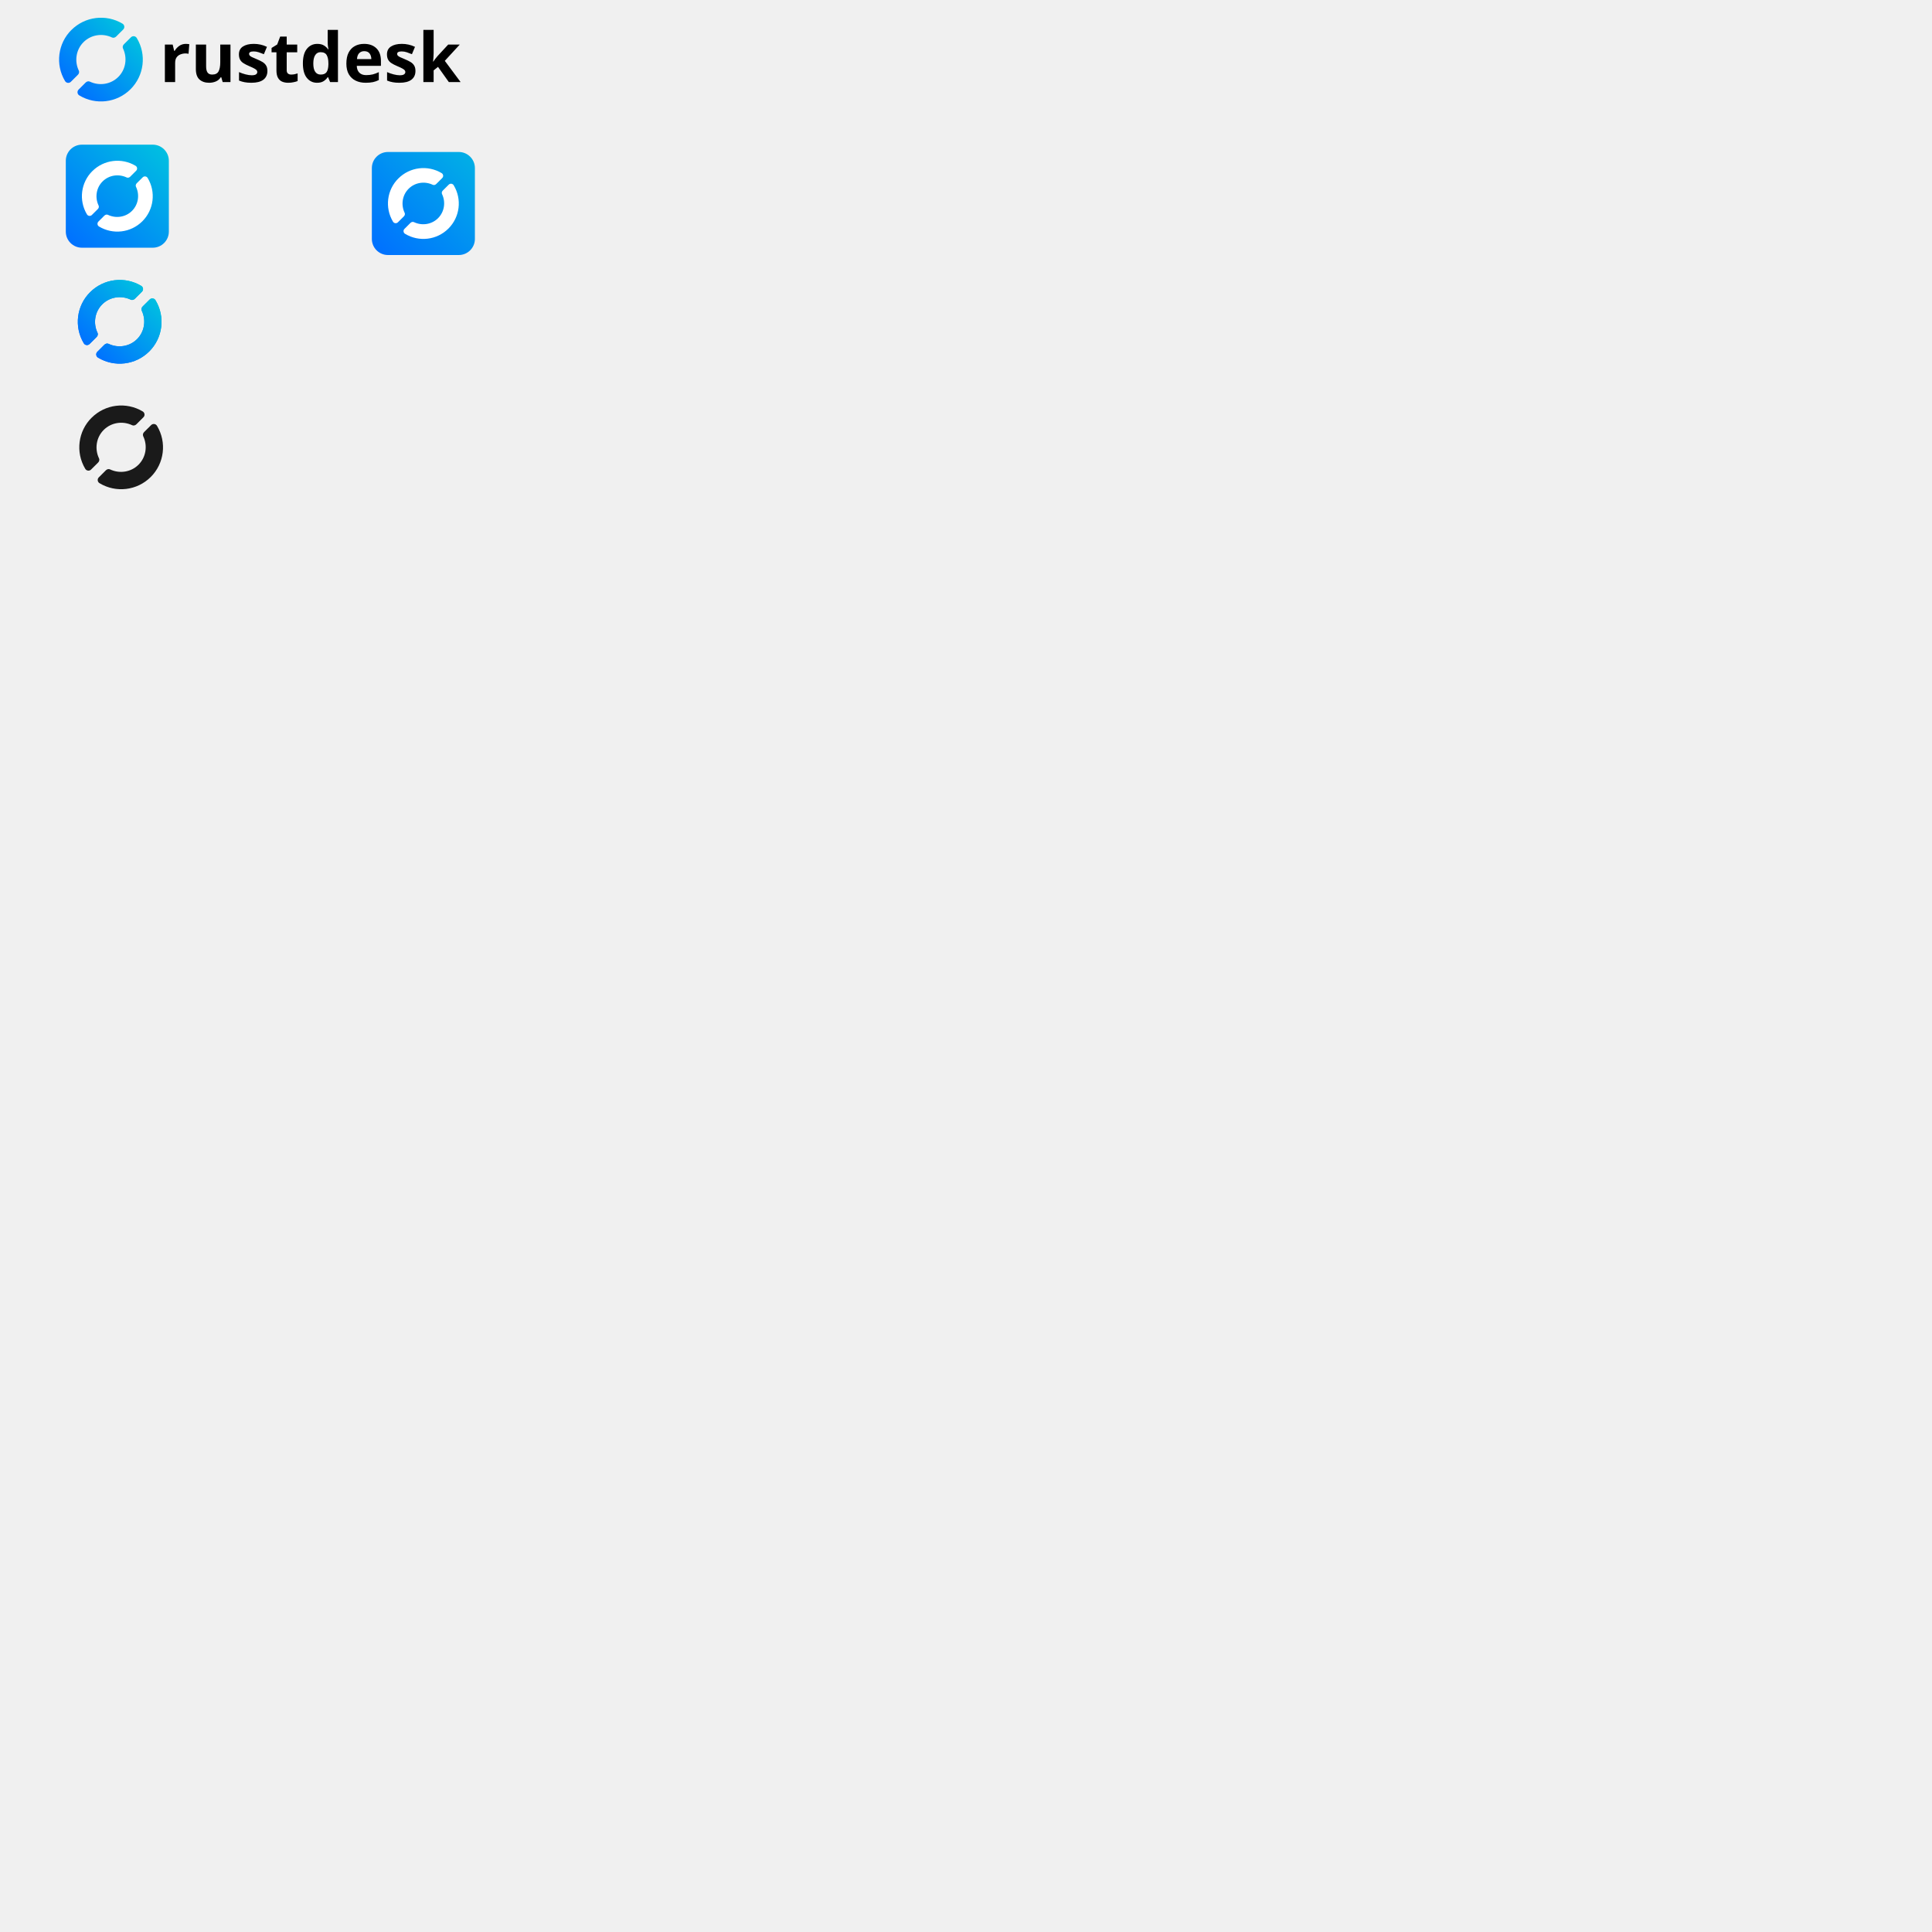
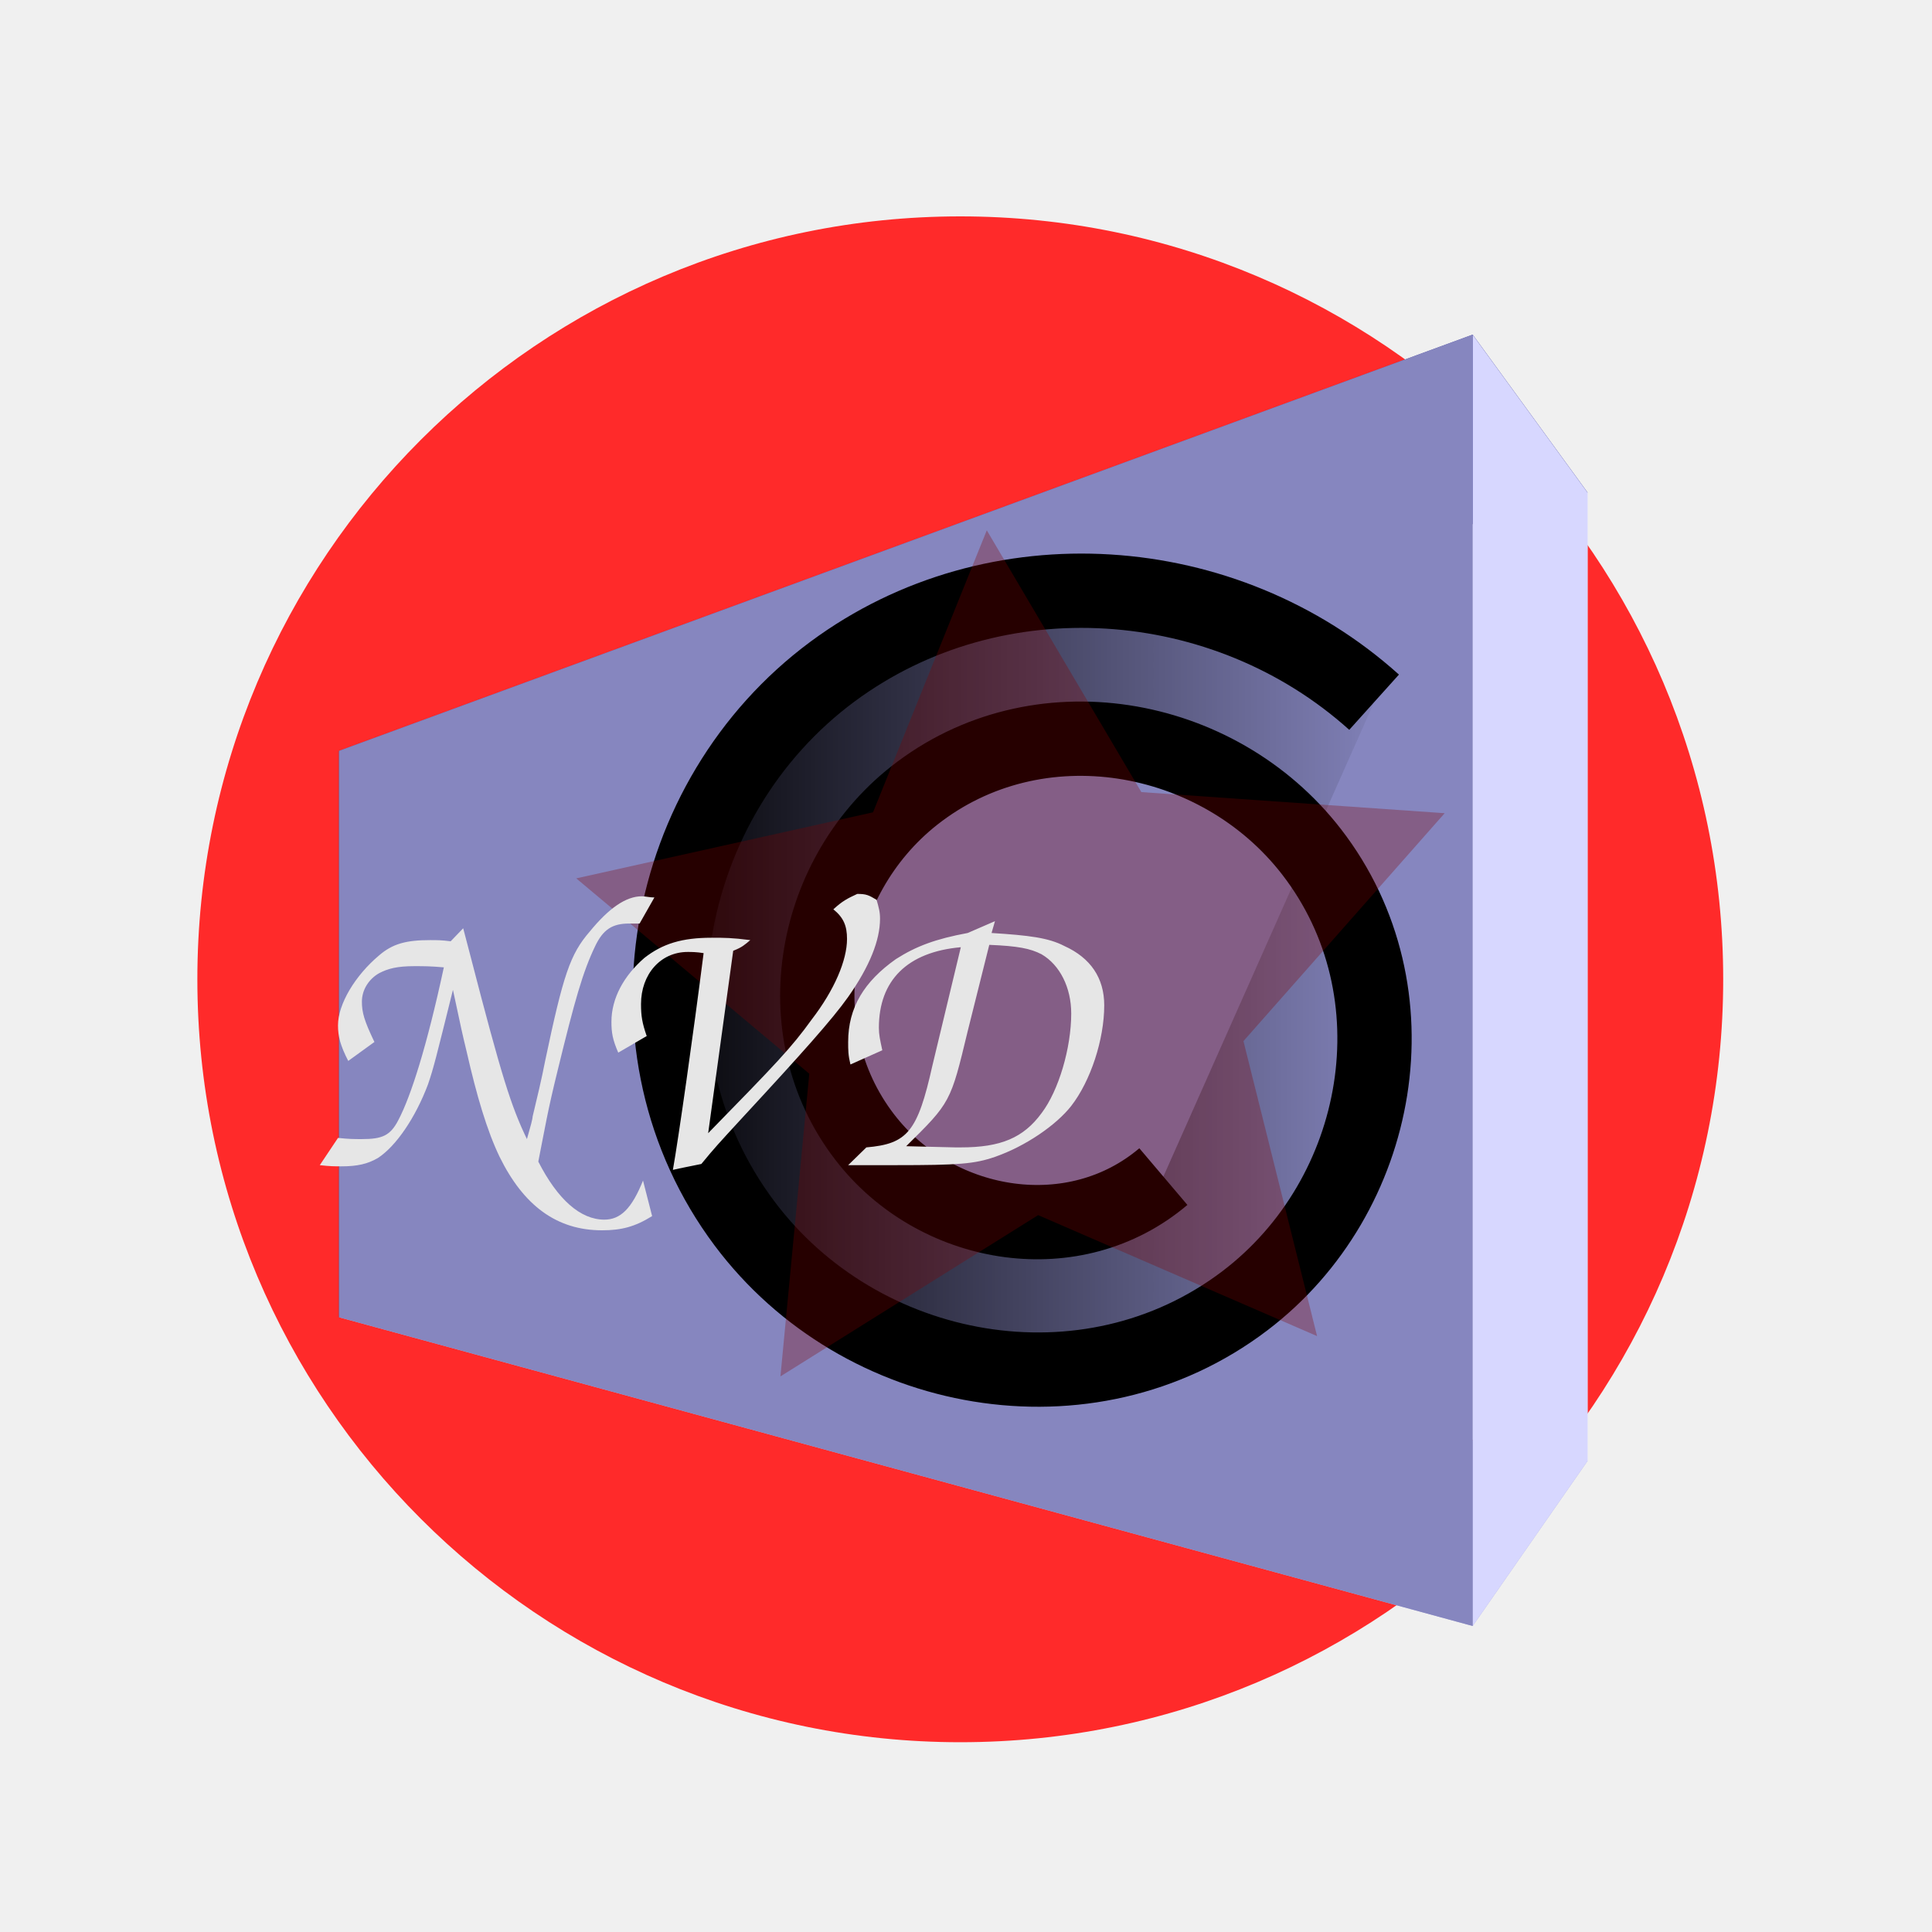
- <svg xmlns="http://www.w3.org/2000/svg" xmlns:xlink="http://www.w3.org/1999/xlink" style="isolation:isolate" viewBox="66.993 897.484 600 600" version="1.1" id="svg11" xml:space="preserve" width="600" height="600">
-   <defs id="defs15">
-     <linearGradient id="linearGradient9947" x1="0.148" x2="0.845" y1="0.851" y2="0.154" gradientTransform="matrix(26.301,0,0,26.331,90.67354,911.7572)" gradientUnits="userSpaceOnUse">
-       <stop offset="0" stop-color="#004ba6" id="stop9943" style="stop-color:#0071ff;stop-opacity:1;" />
-       <stop offset="1" stop-color="#00bfe1" id="stop9945" style="stop-color:#01aee6;stop-opacity:1;" />
+ <svg xmlns="http://www.w3.org/2000/svg" xmlns:xlink="http://www.w3.org/1999/xlink" xml:space="preserve" viewBox="66.993 897.484 26 26" version="1.1" id="svg2">
+   <linearGradient id="a" x1=".148" x2=".845" y1=".851" y2=".154" gradientTransform="matrix(26.301 0 0 26.331 90.674 911.757)" gradientUnits="userSpaceOnUse">
+     <stop offset="0" stop-color="#0071ff" id="stop1" />
+     <stop offset="1" stop-color="#00bfe1" id="stop2" />
+   </linearGradient>
+   <defs id="defs2">
+     <linearGradient id="swatch22">
+       <stop style="stop-color:#ffffff;stop-opacity:1;" offset="0" id="stop22" />
    </linearGradient>
-     <linearGradient id="linearGradient9775" x1="0.045" x2="0.955" y1="0.955" y2="0.045" gradientTransform="matrix(32,0,0,32,231.03,929.9804)" gradientUnits="userSpaceOnUse">
-       <stop offset="0" stop-color="#004ba6" id="stop9771" style="stop-color:#0071ff;stop-opacity:1;" />
-       <stop offset="1" stop-color="#00bfe1" id="stop9773" style="stop-color:#01aee6;stop-opacity:1;" />
+     <linearGradient id="linearGradient11">
+       <stop style="stop-color:#000000;stop-opacity:1;" offset="0" id="stop11" />
+       <stop style="stop-color:#000000;stop-opacity:0;" offset="1" id="stop12" />
    </linearGradient>
-     <linearGradient id="linearGradient5424" x1="0.148" x2="0.845" y1="0.851" y2="0.154" gradientTransform="matrix(26.301,0,0,26.331,90.67354,911.7572)" gradientUnits="userSpaceOnUse">
-       <stop offset="0" stop-color="#004ba6" id="stop5420" style="stop-color:#0071ff;stop-opacity:1;" />
-       <stop offset="1" stop-color="#00bfe1" id="stop5422" style="stop-color:#01aee6;stop-opacity:1;" />
-     </linearGradient>
-     <linearGradient id="linearGradient1258" x1="0.045" x2="0.955" y1="0.955" y2="0.045" gradientTransform="matrix(32,0,0,32,231.03,929.9804)" gradientUnits="userSpaceOnUse">
-       <stop offset="0" stop-color="#004ba6" id="stop1254" style="stop-color:#0071ff;stop-opacity:1;" />
-       <stop offset="1" stop-color="#00bfe1" id="stop1256" style="stop-color:#01aee6;stop-opacity:1;" />
-     </linearGradient>
-     <linearGradient id="linearGradient1228" x1="0.045" x2="0.955" y1="0.955" y2="0.045" gradientTransform="matrix(32,0,0,32,231.03,929.9804)" gradientUnits="userSpaceOnUse">
-       <stop offset="0" stop-color="#004ba6" id="stop1224" style="stop-color:#0071ff;stop-opacity:1;" />
-       <stop offset="100%" stop-color="#00bfe1" id="stop1226" />
-     </linearGradient>
-     <rect x="34.073" y="7.526" width="62.535" height="16.147" id="rect9005" />
-     <linearGradient id="a-3" x1="0.045" x2="0.955" y1="0.955" y2="0.045" gradientTransform="matrix(32,0,0,32,231.03,929.9804)" gradientUnits="userSpaceOnUse">
-       <stop offset="0%" stop-color="#004ba6" id="stop294" />
-       <stop offset="100%" stop-color="#00bfe1" id="stop296" />
-     </linearGradient>
-     <linearGradient xlink:href="#linearGradient1228" id="linearGradient426" gradientUnits="userSpaceOnUse" gradientTransform="matrix(32,0,0,32,45.09661,851.7449)" x1="0.045" y1="0.955" x2="0.955" y2="0.045" />
-     <linearGradient xlink:href="#a" id="linearGradient5414" gradientUnits="userSpaceOnUse" gradientTransform="matrix(26.00048,0,0,25.99935,91.16012,984.4207)" x1="0.148" y1="0.851" x2="0.845" y2="0.154" />
-     <linearGradient xlink:href="#a" id="linearGradient9753" gradientUnits="userSpaceOnUse" gradientTransform="matrix(26.00048,0,0,25.99935,66.99302,897.4845)" x1="0.148" y1="0.851" x2="0.845" y2="0.154" />
-     <linearGradient xlink:href="#linearGradient9775" id="linearGradient9769" gradientUnits="userSpaceOnUse" gradientTransform="matrix(32,0,0,32,45.09661,851.7449)" x1="0.045" y1="0.955" x2="0.955" y2="0.045" />
-     <linearGradient xlink:href="#a" id="linearGradient9831" gradientUnits="userSpaceOnUse" gradientTransform="matrix(22.0004,0,0,21.99946,71.99301,902.4844)" x1="0.148" y1="0.851" x2="0.845" y2="0.154" />
-     <linearGradient xlink:href="#a" id="linearGradient342" gradientUnits="userSpaceOnUse" gradientTransform="matrix(26.00048,0,0,25.99936,17.98453,891.7487)" x1="0.148" y1="0.851" x2="0.845" y2="0.154" />
-     <linearGradient xlink:href="#a" id="linearGradient765" gradientUnits="userSpaceOnUse" gradientTransform="matrix(26.00048,0,0,25.99936,17.98453,891.7487)" x1="0.148" y1="0.851" x2="0.845" y2="0.154" />
+     <linearGradient xlink:href="#a" id="b" x1=".148" x2=".845" y1=".851" y2=".154" gradientTransform="matrix(26.00048,0,0,25.99935,67.60597,899.0685)" gradientUnits="userSpaceOnUse" />
+     <linearGradient xlink:href="#linearGradient11" id="linearGradient12" x1="8.511" y1="13.19" x2="18.998" y2="13.19" gradientUnits="userSpaceOnUse" />
+     <meshgradient id="meshgradient29" gradientUnits="userSpaceOnUse" x="71.373" y="908.444">
+       <meshrow id="meshrow29">
+         <meshpatch id="meshpatch29">
+           <stop path="c 5.22,0  10.439,0  15.659,0" style="stop-color:#000000;stop-opacity:1" id="stop30" />
+           <stop path="c 0,1.62  0,3.24  0,4.859" style="stop-color:#ffffff;stop-opacity:1" id="stop31" />
+           <stop path="c -5.22,0  -10.439,0  -15.659,0" style="stop-color:#000000;stop-opacity:1" id="stop32" />
+           <stop path="c 0,-1.62  0,-3.24  0,-4.859" style="stop-color:#ffffff;stop-opacity:1" id="stop33" />
+         </meshpatch>
+       </meshrow>
+     </meshgradient>
  </defs>
-   <linearGradient id="a" x1="0.148" x2="0.845" y1="0.851" y2="0.154" gradientTransform="matrix(26.301,0,0,26.331,90.67354,911.7572)" gradientUnits="userSpaceOnUse">
-     <stop offset="0" stop-color="#004ba6" id="stop4" style="stop-color:#0071ff;stop-opacity:1;" />
-     <stop offset="1" stop-color="#00bfe1" id="stop6" style="stop-color:#00bfe1;stop-opacity:1;" />
-   </linearGradient>
-   <text xml:space="preserve" transform="translate(66.993,897.484)" id="text9003" style="white-space:pre;shape-inside:url(#rect9005);display:inline;fill:#0071ff" />
-   <path fill="url(#a)" d="m 113.485,990.488 -2.135,2.122 c -0.376,0.337 -0.557,0.879 -0.347,1.337 1.423,2.976 0.883,6.524 -1.451,8.856 -2.335,2.331 -5.887,2.871 -8.867,1.449 -0.439,-0.197 -0.954,-0.03 -1.292,0.313 l -2.17,2.166 c -0.255,0.25 -0.381,0.602 -0.34,0.956 0.041,0.354 0.243,0.669 0.548,0.854 5.113,3.095 11.679,2.306 15.911,-1.912 4.232,-4.216 5.039,-10.773 1.955,-15.887 -0.177,-0.311 -0.489,-0.522 -0.844,-0.572 -0.355,-0.05 -0.713,0.068 -0.968,0.318 z m -18.467,-2.306 c -4.253,4.2 -5.086,10.758 -2.02,15.885 0.177,0.312 0.488,0.523 0.843,0.573 0.355,0.05 0.713,-0.068 0.969,-0.319 l 2.123,-2.109 c 0.385,-0.337 0.572,-0.885 0.359,-1.349 -1.423,-2.976 -0.884,-6.524 1.451,-8.856 2.334,-2.331 5.887,-2.871 8.866,-1.45 0.434,0.195 0.942,0.033 1.281,-0.3 l 2.182,-2.179 c 0.255,-0.249 0.381,-0.601 0.34,-0.956 -0.042,-0.353 -0.243,-0.668 -0.548,-0.854 -5.122,-3.068 -11.678,-2.255 -15.893,1.972 z" id="path5412" style="fill:url(#linearGradient5414);stroke-width:0.988" />
-   <g id="g9521">
-     <g id="g3226" transform="translate(42.33301,90.66725)">
-       <path fill="url(#a)" d="M 72.097,883.745 H 50.097 c -2.76,0 -5,-2.24 -5,-5 v -22 c 0,-2.759 2.24,-5 5,-5 h 22 c 2.759,0 5,2.241 5,5 v 22 c 0,2.76 -2.241,5 -5,5 z" id="path422" style="isolation:isolate;fill:url(#linearGradient426)" />
-     </g>
-     <path fill="url(#a)" d="m 111.32,952.547 -1.807,1.795 c -0.318,0.285 -0.472,0.744 -0.293,1.131 1.204,2.518 0.747,5.52 -1.228,7.494 -1.976,1.973 -4.981,2.429 -7.502,1.226 -0.371,-0.166 -0.807,-0.025 -1.093,0.265 l -1.836,1.833 c -0.216,0.211 -0.322,0.51 -0.288,0.809 0.034,0.3 0.206,0.567 0.463,0.723 4.326,2.618 9.882,1.951 13.463,-1.618 3.581,-3.568 4.264,-9.115 1.655,-13.443 -0.15,-0.263 -0.414,-0.442 -0.714,-0.484 -0.3,-0.042 -0.603,0.058 -0.819,0.269 z m -15.626,-1.951 c -3.599,3.554 -4.304,9.103 -1.709,13.441 0.15,0.264 0.413,0.443 0.714,0.485 0.3,0.042 0.603,-0.058 0.82,-0.27 l 1.797,-1.785 c 0.325,-0.285 0.484,-0.749 0.303,-1.141 -1.204,-2.518 -0.748,-5.52 1.228,-7.494 1.975,-1.973 4.981,-2.429 7.502,-1.227 0.367,0.165 0.797,0.028 1.084,-0.254 l 1.846,-1.844 c 0.216,-0.211 0.322,-0.509 0.288,-0.809 -0.035,-0.299 -0.206,-0.566 -0.463,-0.723 -4.334,-2.596 -9.881,-1.908 -13.448,1.669 z" id="path9011" style="fill:#ffffff;fill-opacity:1;stroke-width:0.836" />
+   <circle style="fill:#ff2a2a" id="path2" cx="79.916" cy="910.663" r="10.267" />
+   <g id="g3" style="fill:#ff2a2a">
+     <path id="path8" style="fill:#e9e9ff;fill-rule:evenodd;stroke:none;stroke-linejoin:round" d="m 74.292,907.959 14.066,-3.845 v 13.03 l -14.066,-2.536 z" points="88.358,904.114 88.358,917.144 74.292,914.608 74.292,907.959 " />
+     <path id="path3" style="fill:#353564;fill-rule:evenodd;stroke:none;stroke-linejoin:round" d="m 71.555,907.589 v 7.622 l 2.737,-0.604 v -6.649 z" points="71.555,915.211 74.292,914.608 74.292,907.959 71.555,907.589 " />
+     <path id="path7" style="fill:#afafde;fill-rule:evenodd;stroke:none;stroke-linejoin:round" d="m 71.555,915.211 15.257,4.155 1.547,-2.223 -14.066,-2.536 z" points="86.811,919.367 88.358,917.144 74.292,914.608 71.555,915.211 " />
+     <path id="path4" style="fill:#4d4d9f;fill-rule:evenodd;stroke:none;stroke-linejoin:round" d="m 71.555,907.589 15.257,-5.602 1.547,2.126 -14.066,3.845 z" points="86.811,901.988 88.358,904.114 74.292,907.959 71.555,907.589 " />
+     <path id="path6" style="fill:#d7d7ff;fill-rule:evenodd;stroke:none;stroke-linejoin:round" d="m 86.811,901.988 v 17.379 l 1.547,-2.223 v -13.03 z" points="86.811,919.367 88.358,917.144 88.358,904.114 86.811,901.988 " />
+     <path id="path5" style="fill:#8686bf;fill-rule:evenodd;stroke:none;stroke-linejoin:round" d="m 71.555,907.589 15.257,-5.602 v 17.379 L 71.555,915.211 Z" points="86.811,901.988 86.811,919.367 71.555,915.211 71.555,907.589 " />
  </g>
-   <path fill="url(#a)" d="m 113.485,990.488 -2.135,2.122 c -0.376,0.337 -0.557,0.879 -0.347,1.337 1.423,2.976 0.883,6.524 -1.451,8.856 -2.335,2.331 -5.887,2.871 -8.867,1.449 -0.439,-0.197 -0.954,-0.03 -1.292,0.313 l -2.17,2.166 c -0.255,0.25 -0.381,0.602 -0.34,0.956 0.041,0.354 0.243,0.669 0.548,0.854 5.113,3.095 11.679,2.306 15.911,-1.912 4.232,-4.216 5.039,-10.773 1.955,-15.887 -0.177,-0.311 -0.489,-0.522 -0.844,-0.572 -0.355,-0.05 -0.713,0.068 -0.968,0.318 z m -18.467,-2.306 c -4.253,4.2 -5.086,10.758 -2.02,15.885 0.177,0.312 0.488,0.523 0.843,0.573 0.355,0.05 0.713,-0.068 0.969,-0.319 l 2.123,-2.109 c 0.385,-0.337 0.572,-0.885 0.359,-1.349 -1.423,-2.976 -0.884,-6.524 1.451,-8.856 2.334,-2.331 5.887,-2.871 8.866,-1.45 0.434,0.195 0.942,0.033 1.281,-0.3 l 2.182,-2.179 c 0.255,-0.249 0.381,-0.601 0.34,-0.956 -0.042,-0.353 -0.243,-0.668 -0.548,-0.854 -5.122,-3.068 -11.678,-2.255 -15.893,1.972 z" id="path9523" style="fill:url(#linearGradient5414);stroke-width:0.988" />
-   <g id="g9759" transform="translate(18.35032,5.505096)">
-     <g id="g8359">
-       <text xml:space="preserve" style="font-style:normal;font-variant:normal;font-weight:normal;font-stretch:normal;font-size:21.333px;font-family:Asap;-inkscape-font-specification:Asap;fill:#0071ff" x="98.192" y="917.463" id="text9011">
-         <tspan id="tspan9009" x="98.192" y="917.463" style="font-style:normal;font-variant:normal;font-weight:600;font-stretch:normal;font-size:21.333px;font-family:Nunito;-inkscape-font-specification:'Nunito Semi-Bold';fill:#000000">rustdesk</tspan>
-       </text>
-     </g>
-     <path fill="url(#a)" d="m 89.318,903.552 -2.135,2.122 c -0.376,0.337 -0.557,0.879 -0.347,1.337 1.423,2.976 0.883,6.524 -1.451,8.856 -2.335,2.331 -5.887,2.871 -8.867,1.449 -0.439,-0.197 -0.954,-0.03 -1.292,0.313 l -2.17,2.166 c -0.255,0.25 -0.381,0.602 -0.34,0.956 0.041,0.354 0.243,0.669 0.548,0.854 5.113,3.095 11.679,2.306 15.911,-1.912 4.232,-4.216 5.039,-10.773 1.955,-15.887 -0.177,-0.311 -0.489,-0.522 -0.844,-0.572 -0.355,-0.05 -0.713,0.068 -0.968,0.318 z m -18.467,-2.306 c -4.253,4.2 -5.086,10.758 -2.02,15.885 0.177,0.312 0.488,0.523 0.843,0.573 0.355,0.05 0.713,-0.068 0.969,-0.319 l 2.123,-2.109 c 0.385,-0.337 0.572,-0.885 0.359,-1.349 -1.423,-2.976 -0.884,-6.524 1.451,-8.856 2.334,-2.331 5.887,-2.871 8.866,-1.45 0.434,0.195 0.942,0.033 1.281,-0.3 l 2.182,-2.179 c 0.255,-0.249 0.381,-0.601 0.34,-0.956 -0.042,-0.353 -0.243,-0.668 -0.548,-0.854 -5.122,-3.068 -11.678,-2.255 -15.893,1.972 z" id="path9751" style="fill:url(#linearGradient9753);stroke-width:0.988" />
-   </g>
-   <g id="g9767" transform="translate(95.04653,2.270736)">
-     <g id="g9763" transform="translate(42.33301,90.66725)">
-       <path fill="url(#a)" d="M 72.097,883.745 H 50.097 c -2.76,0 -5,-2.24 -5,-5 v -22 c 0,-2.759 2.24,-5 5,-5 h 22 c 2.759,0 5,2.241 5,5 v 22 c 0,2.76 -2.241,5 -5,5 z" id="path9761" style="isolation:isolate;fill:url(#linearGradient9769)" />
-     </g>
-     <path fill="url(#a)" d="m 111.32,952.547 -1.807,1.795 c -0.318,0.285 -0.472,0.744 -0.293,1.131 1.204,2.518 0.747,5.52 -1.228,7.494 -1.976,1.973 -4.981,2.429 -7.502,1.226 -0.371,-0.166 -0.807,-0.025 -1.093,0.265 l -1.836,1.833 c -0.216,0.211 -0.322,0.51 -0.288,0.809 0.034,0.3 0.206,0.567 0.463,0.723 4.326,2.618 9.882,1.951 13.463,-1.618 3.581,-3.568 4.264,-9.115 1.655,-13.443 -0.15,-0.263 -0.414,-0.442 -0.714,-0.484 -0.3,-0.042 -0.603,0.058 -0.819,0.269 z m -15.626,-1.951 c -3.599,3.554 -4.304,9.103 -1.709,13.441 0.15,0.264 0.413,0.443 0.714,0.485 0.3,0.042 0.603,-0.058 0.82,-0.27 l 1.797,-1.785 c 0.325,-0.285 0.484,-0.749 0.303,-1.141 -1.204,-2.518 -0.748,-5.52 1.228,-7.494 1.975,-1.973 4.981,-2.429 7.502,-1.227 0.367,0.165 0.797,0.028 1.084,-0.254 l 1.846,-1.844 c 0.216,-0.211 0.322,-0.509 0.288,-0.809 -0.035,-0.299 -0.206,-0.566 -0.463,-0.723 -4.334,-2.596 -9.881,-1.908 -13.448,1.669 z" id="path9765" style="fill:#ffffff;fill-opacity:1;stroke-width:0.836" />
-   </g>
-   <g id="g9825" transform="translate(-74.12332,-7.46099)">
-     <g id="g9821" transform="translate(42.33301,90.66725)" />
-   </g>
-   <g id="g9889" transform="translate(-59.55055,66.71606)">
-     <rect style="fill:#ffffff;fill-opacity:1;stroke:none;stroke-width:1;stroke-dasharray:none;stroke-opacity:1;paint-order:fill markers stroke" id="rect9885" width="32" height="32" x="66.993" y="897.484" />
-     <path fill="url(#a)" d="m 90.883,907.619 -1.807,1.795 c -0.318,0.285 -0.472,0.744 -0.293,1.131 1.204,2.518 0.747,5.52 -1.228,7.494 -1.976,1.973 -4.981,2.429 -7.502,1.226 -0.371,-0.166 -0.807,-0.025 -1.093,0.265 l -1.836,1.833 c -0.216,0.211 -0.322,0.51 -0.288,0.809 0.034,0.3 0.206,0.567 0.463,0.723 4.326,2.618 9.882,1.951 13.463,-1.618 3.581,-3.568 4.264,-9.115 1.655,-13.443 -0.15,-0.263 -0.414,-0.442 -0.714,-0.484 -0.3,-0.043 -0.603,0.058 -0.819,0.269 z m -15.626,-1.951 c -3.599,3.554 -4.304,9.103 -1.709,13.441 0.15,0.264 0.413,0.443 0.714,0.485 0.3,0.042 0.603,-0.058 0.82,-0.27 l 1.797,-1.785 c 0.325,-0.285 0.484,-0.749 0.303,-1.141 -1.204,-2.518 -0.748,-5.52 1.228,-7.493 1.975,-1.973 4.981,-2.429 7.502,-1.227 0.367,0.165 0.797,0.028 1.084,-0.254 l 1.846,-1.844 c 0.216,-0.211 0.322,-0.509 0.288,-0.809 -0.035,-0.299 -0.206,-0.566 -0.463,-0.723 -4.334,-2.596 -9.881,-1.908 -13.448,1.668 z" id="path9829" style="fill:url(#linearGradient9831);stroke-width:0.988" />
-   </g>
-   <path fill="url(#a)" d="m 113.944,1029.483 -2.135,2.122 c -0.376,0.337 -0.557,0.879 -0.347,1.337 1.423,2.976 0.883,6.524 -1.451,8.856 -2.335,2.331 -5.887,2.871 -8.867,1.449 -0.439,-0.197 -0.954,-0.03 -1.292,0.313 l -2.17,2.166 c -0.255,0.25 -0.381,0.602 -0.34,0.956 0.041,0.354 0.243,0.669 0.548,0.854 5.113,3.095 11.679,2.306 15.911,-1.912 4.232,-4.216 5.039,-10.773 1.955,-15.887 -0.177,-0.311 -0.489,-0.522 -0.844,-0.572 -0.355,-0.05 -0.713,0.068 -0.968,0.318 z m -18.467,-2.306 c -4.253,4.2 -5.086,10.758 -2.02,15.885 0.177,0.312 0.488,0.523 0.843,0.573 0.355,0.05 0.713,-0.068 0.969,-0.319 l 2.123,-2.109 c 0.385,-0.337 0.572,-0.885 0.359,-1.349 -1.423,-2.976 -0.884,-6.524 1.451,-8.856 2.334,-2.331 5.887,-2.871 8.866,-1.45 0.434,0.195 0.942,0.033 1.281,-0.3 l 2.182,-2.179 c 0.255,-0.249 0.381,-0.601 0.34,-0.956 -0.042,-0.353 -0.243,-0.668 -0.548,-0.854 -5.122,-3.068 -11.678,-2.255 -15.893,1.972 z" id="path357" style="fill:#1a1a1a;stroke-width:0.988" />
-   <path fill="url(#a)" d="m 34.579,1018.473 -2.135,2.122 c -0.376,0.337 -0.557,0.879 -0.347,1.337 1.423,2.976 0.883,6.524 -1.451,8.856 -2.335,2.331 -5.887,2.871 -8.867,1.449 -0.439,-0.197 -0.954,-0.03 -1.292,0.313 l -2.17,2.166 c -0.255,0.25 -0.381,0.602 -0.34,0.956 0.041,0.354 0.243,0.669 0.548,0.854 5.113,3.095 11.679,2.306 15.911,-1.912 4.232,-4.216 5.039,-10.773 1.955,-15.887 -0.177,-0.311 -0.489,-0.522 -0.844,-0.572 -0.355,-0.05 -0.713,0.068 -0.968,0.318 z m -18.467,-2.306 c -4.253,4.2 -5.086,10.758 -2.02,15.885 0.177,0.312 0.488,0.523 0.843,0.573 0.355,0.05 0.713,-0.068 0.969,-0.319 l 2.123,-2.109 c 0.385,-0.337 0.572,-0.885 0.359,-1.349 -1.423,-2.976 -0.884,-6.524 1.451,-8.856 2.334,-2.331 5.887,-2.871 8.866,-1.45 0.434,0.195 0.942,0.033 1.281,-0.3 l 2.182,-2.179 c 0.255,-0.249 0.381,-0.601 0.34,-0.956 -0.042,-0.353 -0.243,-0.668 -0.548,-0.854 -5.122,-3.068 -11.678,-2.255 -15.893,1.972 z" id="path408" style="fill:#ffffff;stroke-width:0.988" />
-   <g id="g763" transform="translate(-49.90362,15.78627)">
-     <g id="g761">
-       <rect style="fill:#ffffff;fill-opacity:1;stroke:none;stroke-width:1;stroke-dasharray:none;stroke-opacity:1;paint-order:fill markers stroke" id="rect757" width="32" height="32" x="14.985" y="888.748" rx="5" ry="5" />
-       <path fill="url(#a)" d="m 40.309,897.816 -2.135,2.122 c -0.376,0.337 -0.557,0.879 -0.347,1.337 1.423,2.976 0.883,6.524 -1.451,8.856 -2.335,2.331 -5.887,2.871 -8.867,1.449 -0.439,-0.197 -0.954,-0.03 -1.292,0.313 l -2.17,2.166 c -0.255,0.25 -0.381,0.602 -0.34,0.956 0.041,0.354 0.243,0.669 0.548,0.854 5.113,3.095 11.679,2.306 15.911,-1.912 4.232,-4.216 5.039,-10.773 1.955,-15.887 -0.177,-0.311 -0.489,-0.522 -0.844,-0.572 -0.355,-0.05 -0.713,0.068 -0.968,0.318 z M 21.843,895.511 c -4.253,4.2 -5.086,10.758 -2.02,15.885 0.177,0.312 0.488,0.523 0.843,0.573 0.355,0.05 0.713,-0.068 0.969,-0.319 l 2.123,-2.109 c 0.385,-0.337 0.572,-0.885 0.359,-1.349 -1.423,-2.976 -0.884,-6.524 1.451,-8.856 2.334,-2.331 5.887,-2.871 8.866,-1.45 0.434,0.195 0.942,0.033 1.281,-0.3 l 2.182,-2.179 c 0.255,-0.249 0.381,-0.601 0.34,-0.956 -0.041,-0.353 -0.243,-0.668 -0.548,-0.854 -5.122,-3.068 -11.678,-2.255 -15.893,1.972 z" id="path759" style="fill:url(#linearGradient765);stroke-width:0.988" />
-     </g>
-   </g>
-   <path style="fill:#000000;stroke-width:1" id="path2240" d="" />
-   <g id="g340" transform="translate(-53.94018,69.13041)">
-     <g id="g369" transform="translate(-2.109404,-5.177626)">
-       <rect style="fill:#ffffff;fill-opacity:1;stroke:none;stroke-width:1;stroke-dasharray:none;stroke-opacity:1;paint-order:fill markers stroke" id="rect336" width="32" height="32" x="14.985" y="888.748" rx="7" ry="7" />
-       <path fill="url(#a)" d="m 40.309,897.816 -2.135,2.122 c -0.376,0.337 -0.557,0.879 -0.347,1.337 1.423,2.976 0.883,6.524 -1.451,8.856 -2.335,2.331 -5.887,2.871 -8.867,1.449 -0.439,-0.197 -0.954,-0.03 -1.292,0.313 l -2.17,2.166 c -0.255,0.25 -0.381,0.602 -0.34,0.956 0.041,0.354 0.243,0.669 0.548,0.854 5.113,3.095 11.679,2.306 15.911,-1.912 4.232,-4.216 5.039,-10.773 1.955,-15.887 -0.177,-0.311 -0.489,-0.522 -0.844,-0.572 -0.355,-0.05 -0.713,0.068 -0.968,0.318 z M 21.843,895.511 c -4.253,4.2 -5.086,10.758 -2.02,15.885 0.177,0.312 0.488,0.523 0.843,0.573 0.355,0.05 0.713,-0.068 0.969,-0.319 l 2.123,-2.109 c 0.385,-0.337 0.572,-0.885 0.359,-1.349 -1.423,-2.976 -0.884,-6.524 1.451,-8.856 2.334,-2.331 5.887,-2.871 8.866,-1.45 0.434,0.195 0.942,0.033 1.281,-0.3 l 2.182,-2.179 c 0.255,-0.249 0.381,-0.601 0.34,-0.956 -0.041,-0.353 -0.243,-0.668 -0.548,-0.854 -5.122,-3.068 -11.678,-2.255 -15.893,1.972 z" id="path338" style="fill:url(#linearGradient342);stroke-width:0.988" />
-     </g>
-   </g>
+   <path style="fill:url(#linearGradient12);fill-rule:evenodd;stroke:#000000;fill-opacity:1" id="path9" d="m 15.656,15.834 c -1.192,1.011 -3.007,0.713 -3.967,-0.466 -1.158,-1.422 -0.795,-3.548 0.611,-4.659 1.651,-1.305 4.089,-0.877 5.351,0.755 1.453,1.88 0.96,4.631 -0.899,6.042 -2.109,1.601 -5.172,1.043 -6.734,-1.043 -1.749,-2.337 -1.126,-5.714 1.187,-7.426 2.186,-1.617 5.282,-1.39 7.287,0.413" transform="translate(66.993,897.484)" />
+   <path style="fill:#800000;fill-opacity:0.299" id="path10" d="M 11.493,18.185 7.739,16.557 4.271,18.727 4.659,14.654 1.523,12.025 5.517,11.136 7.048,7.341 l 2.08,3.523 4.082,0.284 -2.708,3.067 z" transform="translate(73.22483,897.2797)" />
+   <text xml:space="preserve" style="font-size:5.228px;fill:#e6e6e6;fill-opacity:1;stroke-width:0.98" x="72.533" y="895.115" id="text11" transform="scale(0.9802324,1.020166)">
+     <tspan id="tspan11" x="72.533" y="895.115" style="font-style:normal;font-variant:normal;font-weight:normal;font-stretch:normal;font-size:5.228px;font-family:IranNastaliq;-inkscape-font-specification:IranNastaliq;fill:#e6e6e6;fill-opacity:1;stroke-width:0.98">NVD</tspan>
+   </text>
</svg>
